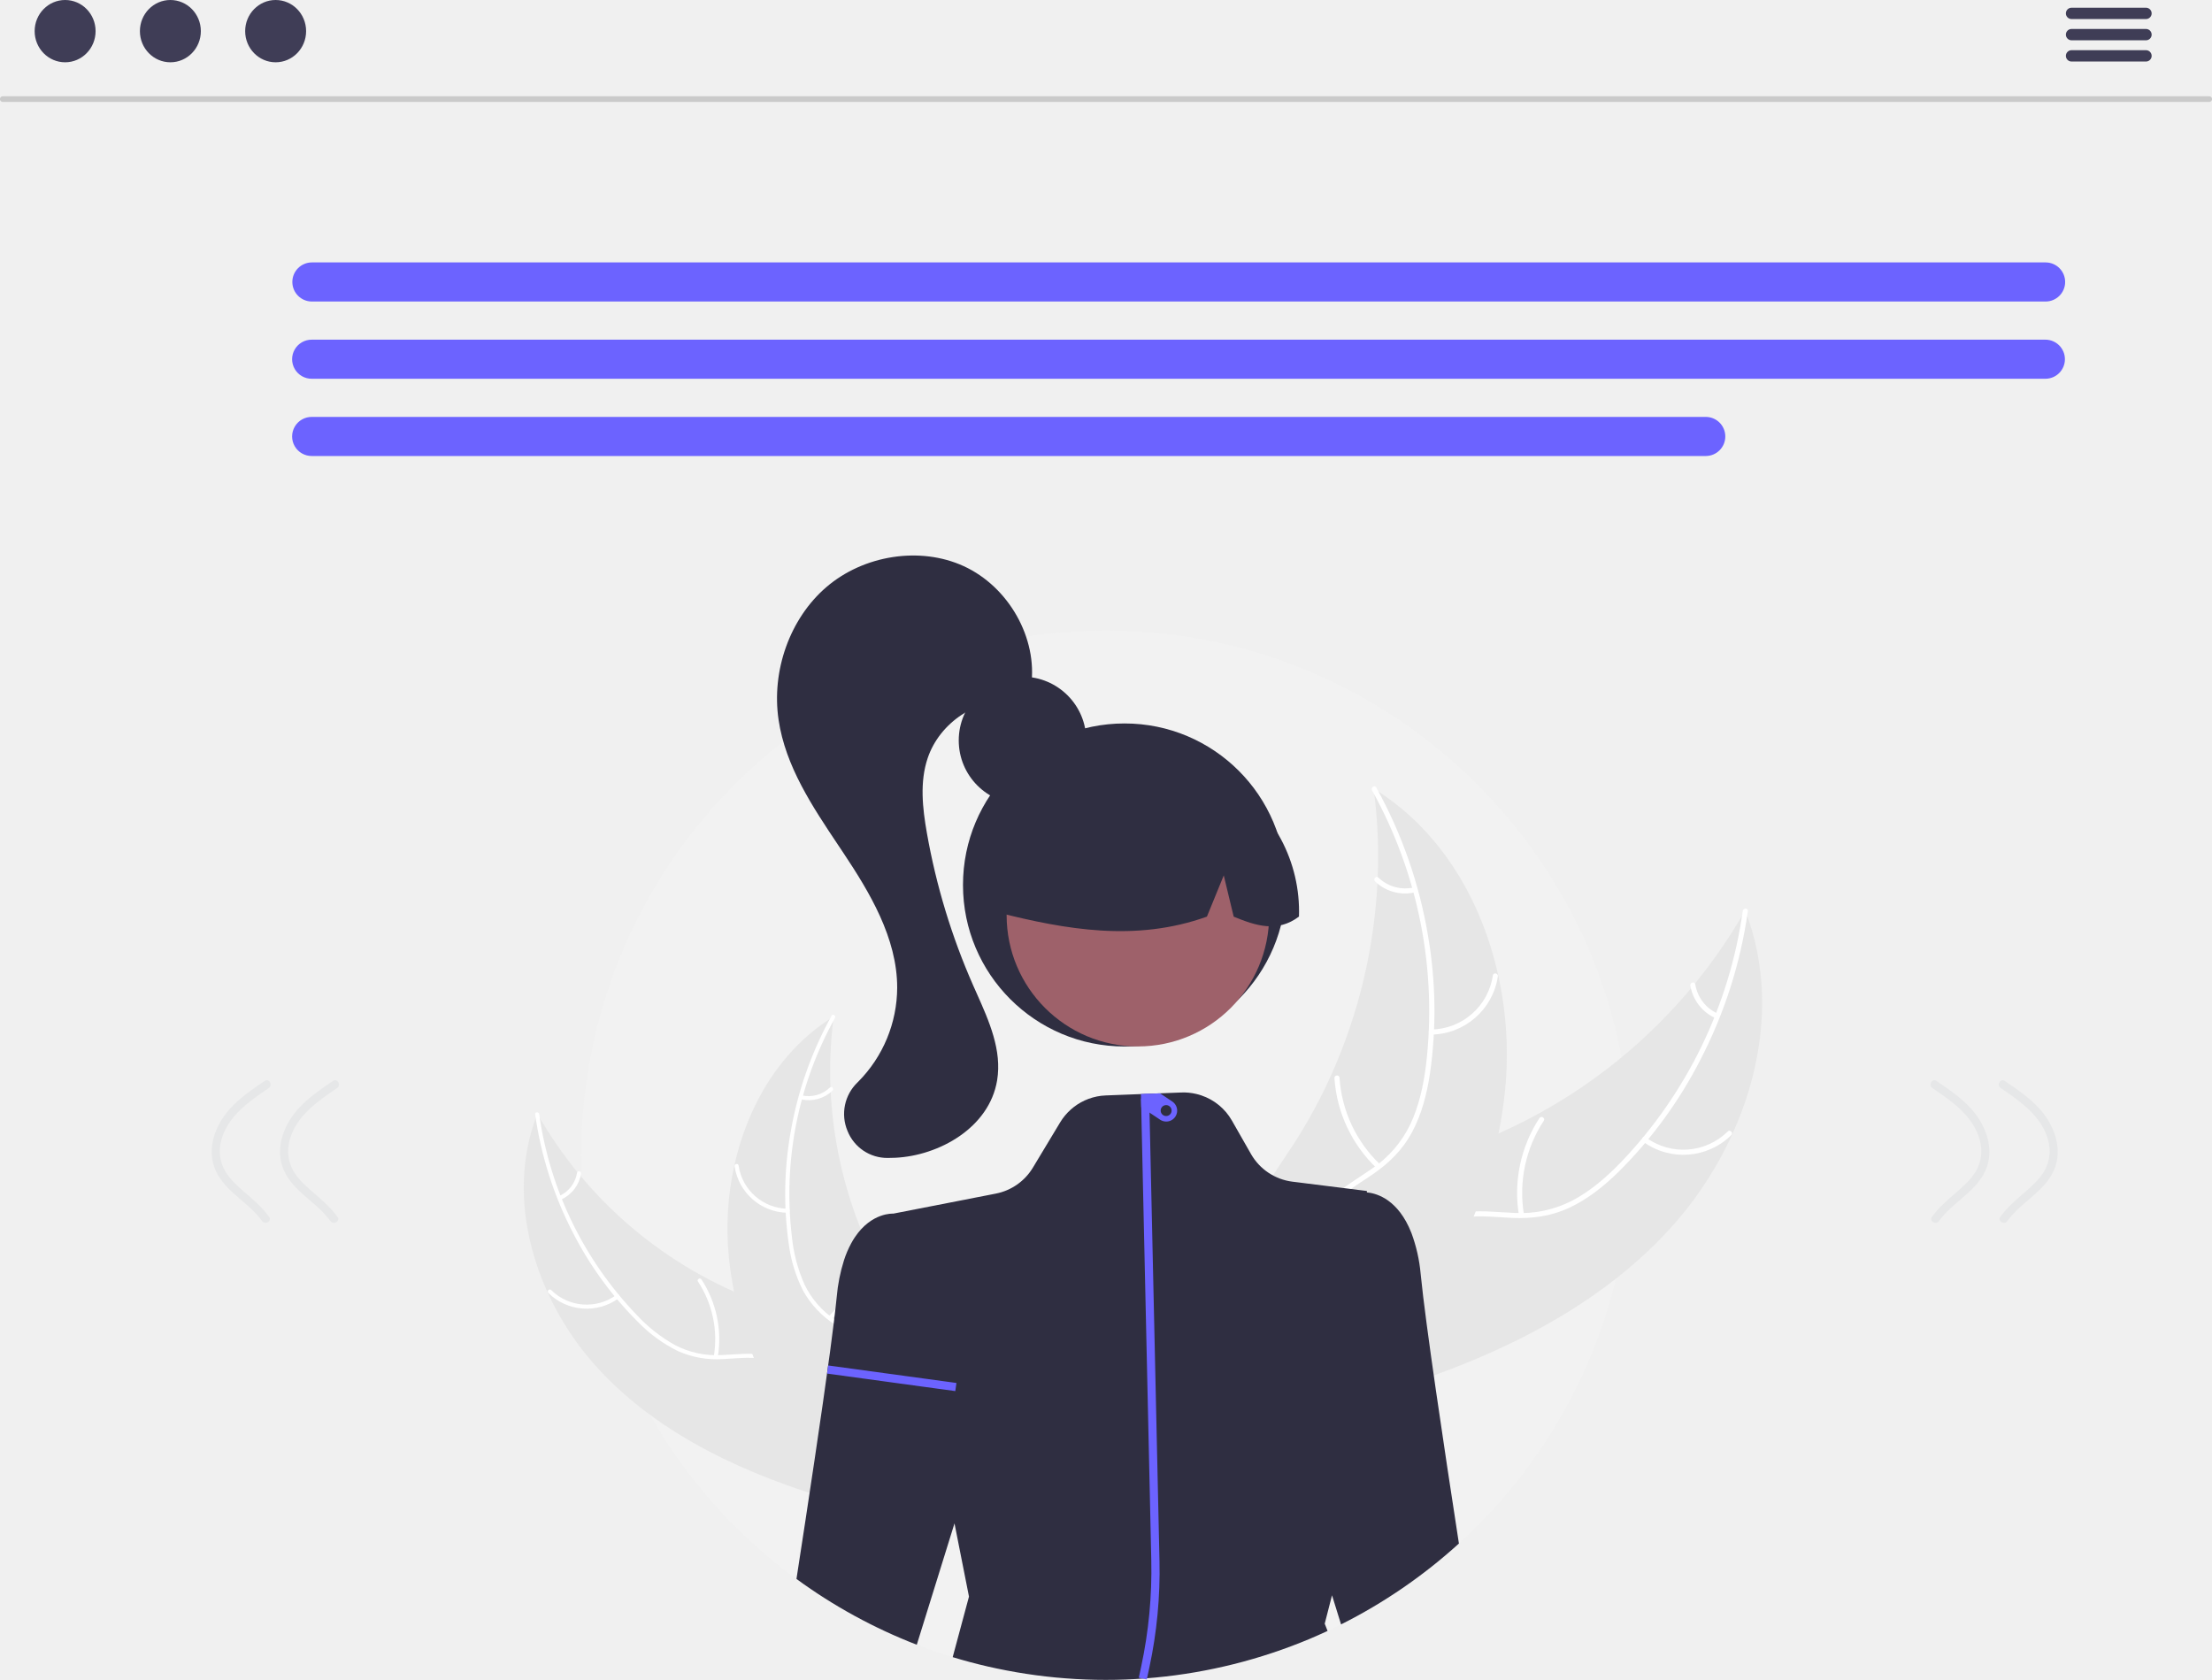
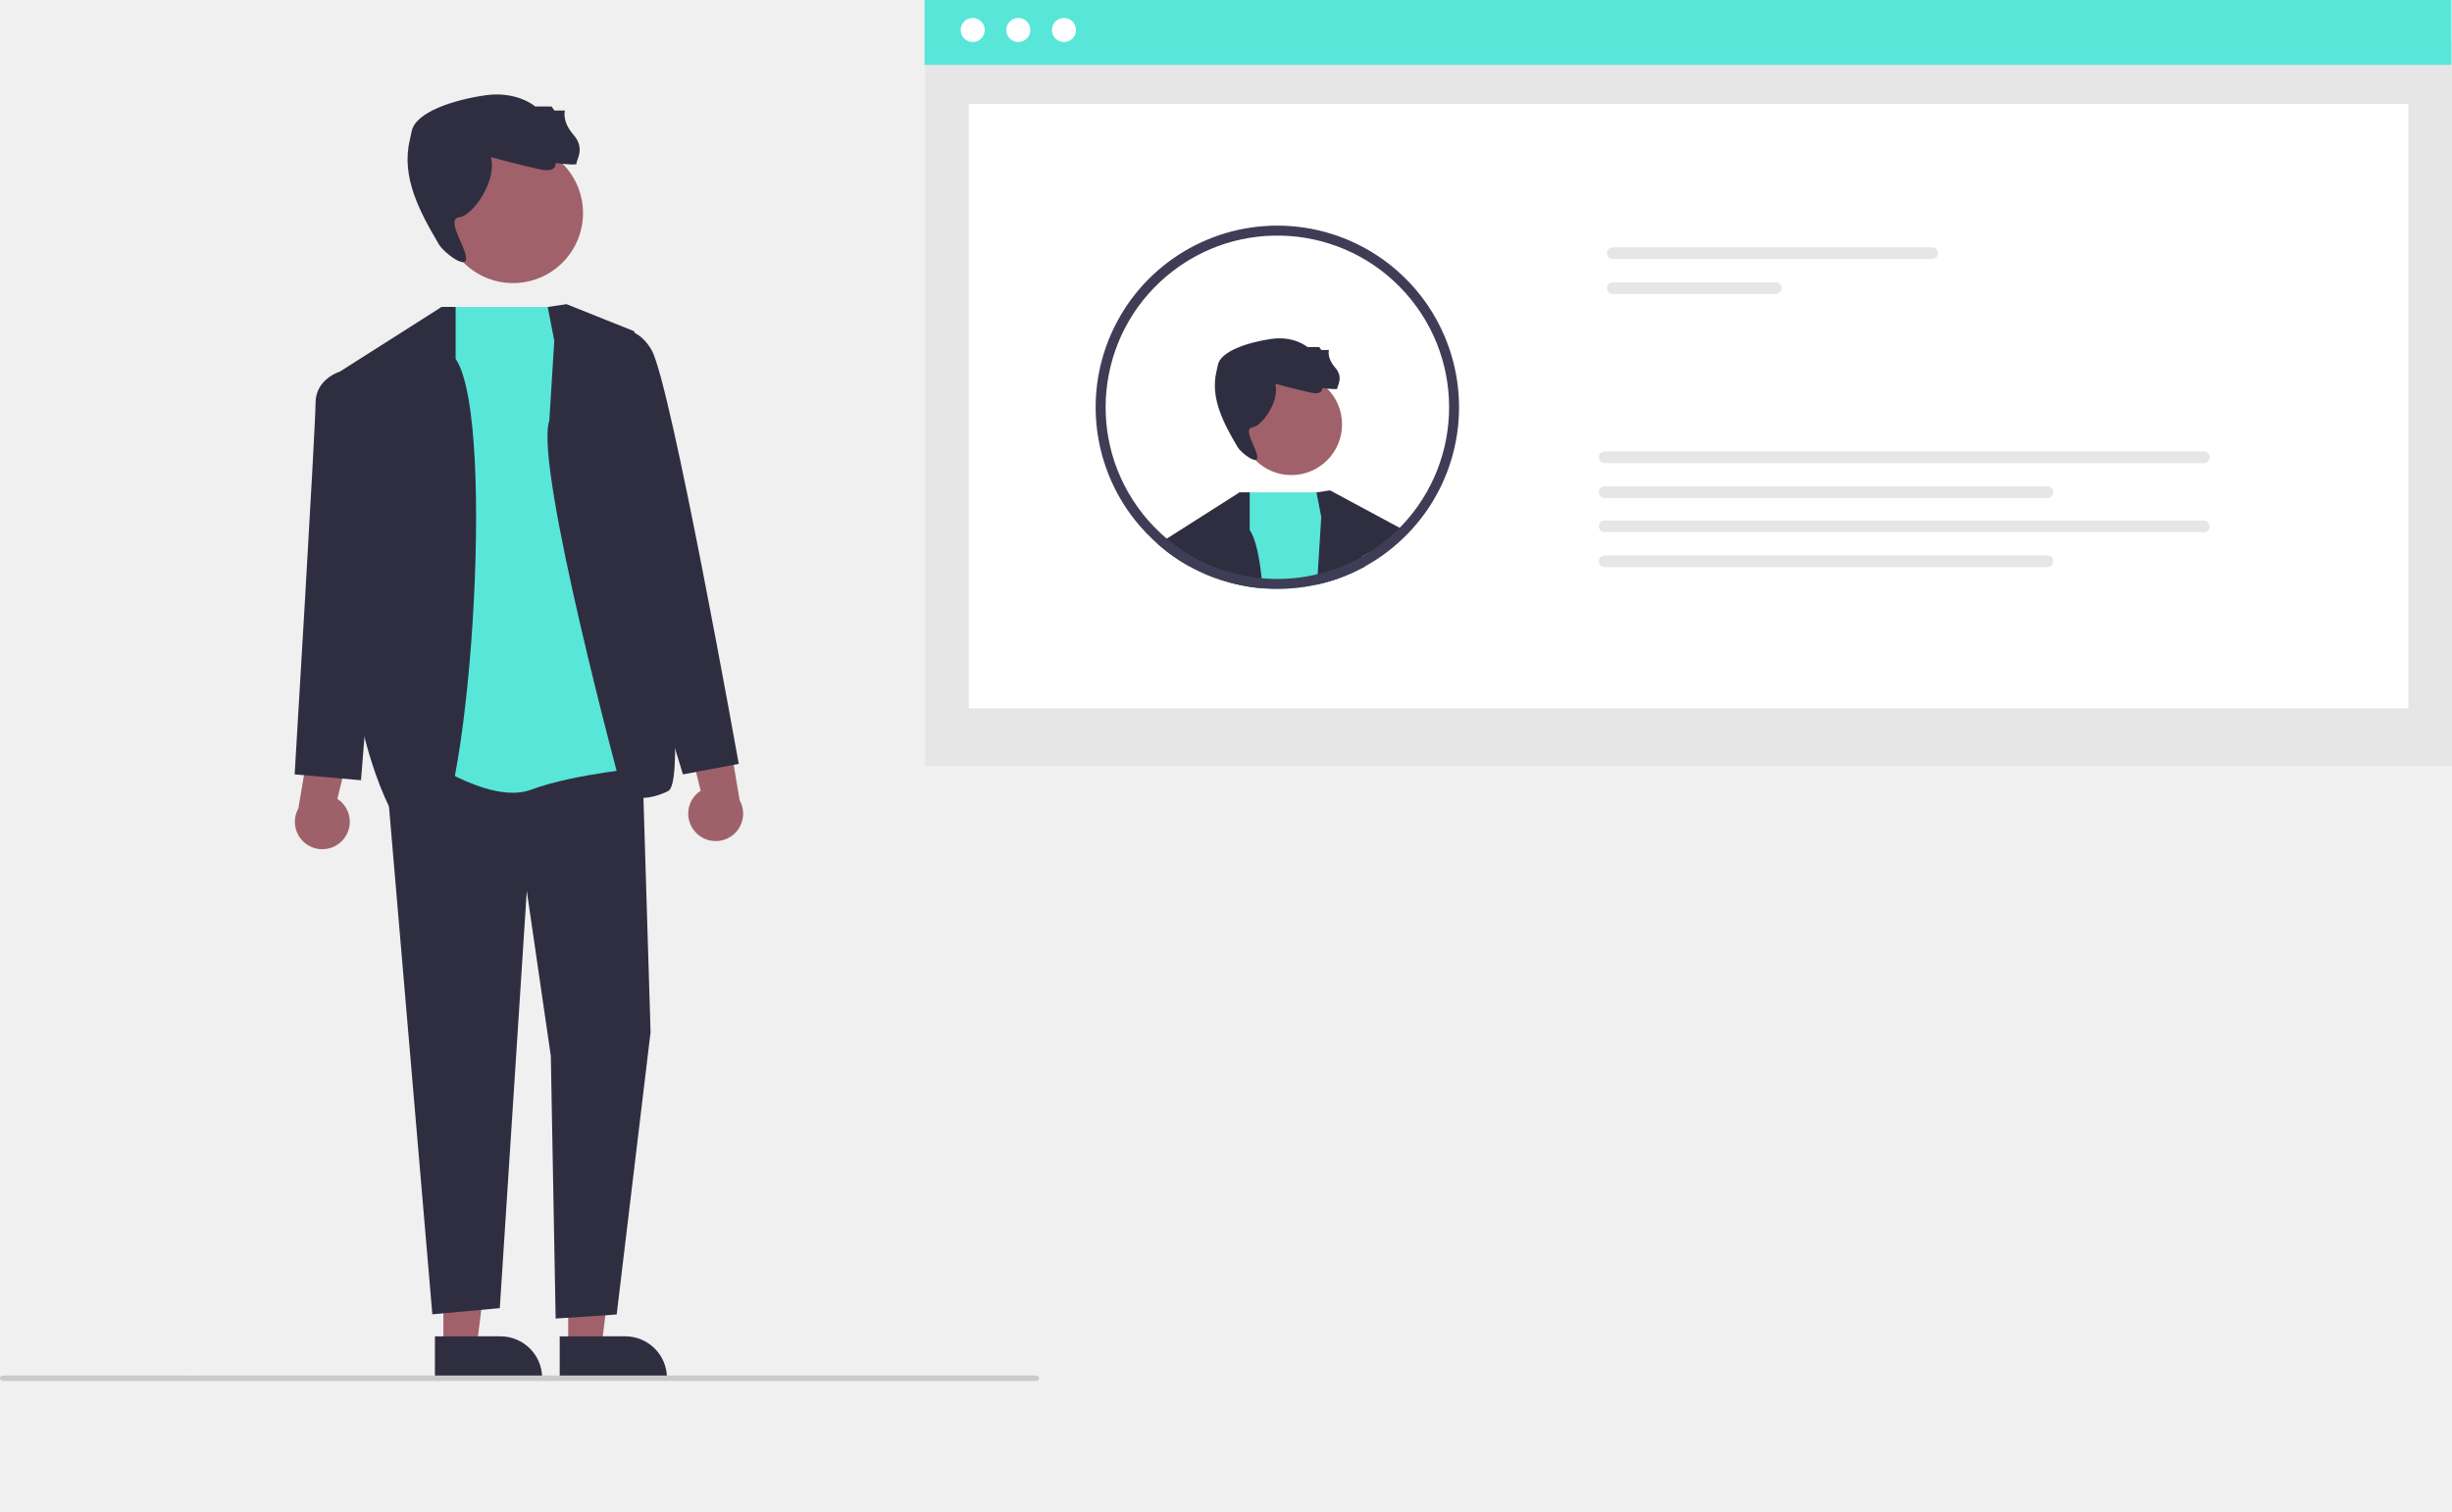
- <svg xmlns="http://www.w3.org/2000/svg" data-name="Layer 1" width="809.342" height="614.734" viewBox="0 0 809.342 614.734">
-   <path d="M791.997,565.367a192.184,192.184,0,0,1-105.99,171.7q-2.445,1.23-4.94,2.39a192.755,192.755,0,0,1-137.16,9.59q-6.675-2.04-13.14-4.54a192.057,192.057,0,0,1,39.53-368.86,193.87,193.87,0,0,1,29.7-2.28C706.037,373.367,791.997,459.327,791.997,565.367Z" transform="translate(-195.3291 -142.6328)" fill="#f2f2f2" />
-   <path d="M805.925,592.731c28.622-31.077,43.35-77.603,27.918-116.933A194.659,194.659,0,0,1,731.856,562.17c-16.653,6.053-35.805,11.052-44.851,26.288-5.629,9.48-6.028,21.347-3.477,32.072,2.551,10.726,7.791,20.59,12.98,30.318l.032,2.752C737.074,641.688,777.302,623.808,805.925,592.731Z" transform="translate(-195.3291 -142.6328)" fill="#e6e6e6" />
-   <path d="M832.981,476.008a166.381,166.381,0,0,1-44.719,92.083c-5.22,5.374-10.983,10.371-17.645,13.878a41.094,41.094,0,0,1-21.15,4.52c-6.84-.244-13.807-1.285-20.587.138-7.146,1.5-12.801,6.114-16.469,12.338-4.488,7.615-5.972,16.389-7.126,25.02-1.28,9.583-2.459,19.556-7.931,27.803-.663.999.926,1.97,1.588.972,9.521-14.349,6.313-32.672,12.731-48.143,2.995-7.219,8.183-13.579,15.947-15.766,6.789-1.912,13.975-.844,20.898-.537,7.269.322,14.189-.571,20.845-3.649,6.808-3.149,12.779-7.931,18.114-13.148a161.419,161.419,0,0,0,29.811-40.701A169.331,169.331,0,0,0,834.843,476.046c.166-1.184-1.697-1.214-1.862-.038Z" transform="translate(-195.3291 -142.6328)" fill="#fff" />
-   <path d="M796.537,560.426A24.962,24.962,0,0,0,828.771,558.024c.85-.844-.422-2.205-1.273-1.359a23.115,23.115,0,0,1-29.989,2.173c-.965-.71-1.931.882-.972,1.588Z" transform="translate(-195.3291 -142.6328)" fill="#fff" />
-   <path d="M752.918,587.07a48.113,48.113,0,0,1,7.258-34.304c.659-1.002-.93-1.972-1.588-.972a50.045,50.045,0,0,0-7.48,35.712c.2,1.184,2.009.741,1.81-.436Z" transform="translate(-195.3291 -142.6328)" fill="#fff" />
-   <path d="M823.758,513.516a14.13,14.13,0,0,1-8.136-10.657c-.185-1.186-1.994-.742-1.81.436a15.834,15.834,0,0,0,8.974,11.809.962.962,0,0,0,1.28-.308.936.936,0,0,0-.308-1.28Z" transform="translate(-195.3291 -142.6328)" fill="#fff" />
-   <path d="M697.926,431.197c.094.744.189,1.487.272,2.242a186.084,186.084,0,0,1,1.204,30.161c-.02.779-.052,1.568-.094,2.345A196.174,196.174,0,0,1,682.342,536.15a190.509,190.509,0,0,1-13.858,25.413c-7.261,11.196-16.024,22.758-19.072,35.329a32.682,32.682,0,0,0-.753,3.974l44.52,52.561c.161.069.311.148.472.217l1.682,2.18c.3-.399.603-.82.904-1.219.175-.231.34-.473.516-.704.114-.158.227-.316.338-.452.038-.052.076-.105.102-.147.112-.136.201-.274.3-.399q2.55-3.519,5.058-7.085c.012-.01.012-.01.014-.032,12.698-18.15,23.993-37.52,31.988-57.988.24-.616.493-1.241.713-1.881a181.789,181.789,0,0,0,8.346-28.468,160.71,160.71,0,0,0,2.424-16.079,133.641,133.641,0,0,0-2.5-41.71c-6.014-27.282-20.687-52.337-43.832-67.334C699.113,431.943,698.53,431.57,697.926,431.197Z" transform="translate(-195.3291 -142.6328)" fill="#e6e6e6" />
-   <path d="M697.359,431.881a166.381,166.381,0,0,1,19.735,100.447c-.933,7.434-2.525,14.894-5.733,21.705a41.094,41.094,0,0,1-14.166,16.343c-5.608,3.923-11.798,7.287-16.355,12.505-4.803,5.5-6.539,12.589-5.721,19.767,1.001,8.783,5.099,16.682,9.374,24.267,4.747,8.422,9.811,17.095,10.407,26.974.072,1.197,1.925,1.015,1.853-.18-1.037-17.189-14.631-29.887-18.82-46.104-1.955-7.567-1.641-15.769,3.241-22.189,4.269-5.614,10.65-9.088,16.363-13.011,5.998-4.119,10.985-8.999,14.446-15.464,3.54-6.613,5.428-14.027,6.547-21.404a161.419,161.419,0,0,0-.702-50.446,169.331,169.331,0,0,0-18.96-54.3c-.58-1.045-2.086.053-1.509,1.091Z" transform="translate(-195.3291 -142.6328)" fill="#fff" />
-   <path d="M719.085,521.225a24.962,24.962,0,0,0,24.291-21.325c.17-1.186-1.664-1.506-1.835-.319a23.115,23.115,0,0,1-22.637,19.79c-1.198.014-1.011,1.867.18,1.853Z" transform="translate(-195.3291 -142.6328)" fill="#fff" />
-   <path d="M700.3,568.76A48.113,48.113,0,0,1,685.441,537.001c-.076-1.197-1.93-1.015-1.853.18a50.045,50.045,0,0,0,15.529,33.017c.872.825,2.051-.618,1.183-1.438Z" transform="translate(-195.3291 -142.6328)" fill="#fff" />
-   <path d="M712.577,467.381a14.13,14.13,0,0,1-12.912-3.611c-.862-.835-2.039.608-1.183,1.438a15.834,15.834,0,0,0,14.276,4.026.962.962,0,0,0,.837-1.017.936.936,0,0,0-1.017-.837Z" transform="translate(-195.3291 -142.6328)" fill="#fff" />
-   <path d="M1003.657,179.933H196.343a1.036,1.036,0,0,1,0-2.072h807.315a1.036,1.036,0,0,1,0,2.072Z" transform="translate(-195.3291 -142.6328)" fill="#cacaca" />
-   <ellipse cx="23.826" cy="11.397" rx="11.149" ry="11.397" fill="#3f3d56" />
-   <ellipse cx="62.339" cy="11.397" rx="11.149" ry="11.397" fill="#3f3d56" />
-   <ellipse cx="100.853" cy="11.397" rx="11.149" ry="11.397" fill="#3f3d56" />
-   <path d="M980.582,149.604h-27.365a2.073,2.073,0,0,1,0-4.144h27.365a2.073,2.073,0,0,1,0,4.144Z" transform="translate(-195.3291 -142.6328)" fill="#3f3d56" />
-   <path d="M980.582,157.375h-27.365a2.073,2.073,0,0,1,0-4.144h27.365a2.073,2.073,0,0,1,0,4.144Z" transform="translate(-195.3291 -142.6328)" fill="#3f3d56" />
-   <path d="M980.582,165.146h-27.365a2.073,2.073,0,0,1,0-4.144h27.365a2.073,2.073,0,0,1,0,4.144Z" transform="translate(-195.3291 -142.6328)" fill="#3f3d56" />
-   <path d="M414.21,643.487c-22.836-24.794-34.586-61.915-22.274-93.293a155.305,155.305,0,0,0,81.368,68.91c13.286,4.83,28.567,8.818,35.784,20.974,4.491,7.564,4.809,17.031,2.774,25.588-2.035,8.558-6.216,16.427-10.356,24.189l-.026,2.196C469.141,682.546,437.046,668.281,414.21,643.487Z" transform="translate(-195.3291 -142.6328)" fill="#e6e6e6" />
-   <path d="M392.623,550.361a132.744,132.744,0,0,0,35.678,73.467,57.164,57.164,0,0,0,14.078,11.072,32.786,32.786,0,0,0,16.874,3.606c5.457-.195,11.016-1.026,16.425.11a20.075,20.075,0,0,1,13.139,9.844c3.581,6.076,4.765,13.076,5.685,19.961,1.022,7.645,1.962,15.602,6.328,22.183.529.797-.739,1.571-1.267.775-7.596-11.448-5.036-26.067-10.157-38.41-2.389-5.759-6.529-10.834-12.723-12.578-5.417-1.526-11.15-.674-16.673-.429a34.986,34.986,0,0,1-16.631-2.912,52.847,52.847,0,0,1-14.452-10.49,128.785,128.785,0,0,1-23.785-32.472,135.098,135.098,0,0,1-14.005-43.698c-.132-.944,1.354-.968,1.486-.03Z" transform="translate(-195.3291 -142.6328)" fill="#fff" />
-   <path d="M421.7,617.712a19.916,19.916,0,0,1-25.718-1.916c-.678-.674.337-1.759,1.016-1.085a18.442,18.442,0,0,0,23.926,1.734c.77-.567,1.541.704.775,1.267Z" transform="translate(-195.3291 -142.6328)" fill="#fff" />
-   <path d="M456.5,638.97a38.386,38.386,0,0,0-5.79-27.369c-.526-.799.742-1.574,1.267-.775a39.927,39.927,0,0,1,5.967,28.492c-.16.944-1.603.592-1.444-.348Z" transform="translate(-195.3291 -142.6328)" fill="#fff" />
-   <path d="M399.982,580.286a11.273,11.273,0,0,0,6.491-8.503c.148-.946,1.591-.592,1.444.348a12.633,12.633,0,0,1-7.16,9.422.768.768,0,0,1-1.021-.246.747.747,0,0,1,.246-1.021Z" transform="translate(-195.3291 -142.6328)" fill="#fff" />
-   <path d="M500.375,514.609c-.075.593-.151,1.187-.217,1.789a148.464,148.464,0,0,0-.96,24.064c.016.622.041,1.251.075,1.871a156.514,156.514,0,0,0,13.536,56.011,151.995,151.995,0,0,0,11.056,20.276c5.793,8.933,12.784,18.157,15.216,28.187a26.075,26.075,0,0,1,.601,3.171L504.162,691.912c-.129.055-.248.118-.377.173l-1.342,1.739c-.24-.318-.481-.654-.721-.972-.14-.184-.272-.378-.411-.562-.091-.126-.181-.252-.27-.36-.03-.042-.06-.084-.081-.118-.089-.108-.16-.218-.24-.318q-2.034-2.807-4.036-5.653c-.01-.008-.01-.008-.011-.026-10.131-14.481-19.142-29.935-25.521-46.265-.192-.491-.393-.99-.569-1.501a145.036,145.036,0,0,1-6.658-22.713,128.218,128.218,0,0,1-1.934-12.829,106.623,106.623,0,0,1,1.994-33.277c4.798-21.767,16.505-41.757,34.971-53.722C499.428,515.204,499.893,514.907,500.375,514.609Z" transform="translate(-195.3291 -142.6328)" fill="#e6e6e6" />
-   <path d="M500.827,515.154a132.744,132.744,0,0,0-15.745,80.14,57.164,57.164,0,0,0,4.574,17.317,32.786,32.786,0,0,0,11.302,13.039c4.474,3.13,9.413,5.814,13.048,9.977a20.075,20.075,0,0,1,4.564,15.771c-.799,7.007-4.068,13.309-7.479,19.361-3.787,6.719-7.828,13.639-8.303,21.521-.058.955-1.536.81-1.479-.144.828-13.714,11.673-23.845,15.015-36.783,1.56-6.037,1.31-12.581-2.586-17.703-3.406-4.479-8.497-7.251-13.055-10.381a34.985,34.985,0,0,1-11.526-12.338,52.847,52.847,0,0,1-5.223-17.077,128.785,128.785,0,0,1,.56-40.247,135.098,135.098,0,0,1,15.127-43.322c.463-.834,1.664.042,1.204.871Z" transform="translate(-195.3291 -142.6328)" fill="#fff" />
-   <path d="M483.493,586.437a19.916,19.916,0,0,1-19.38-17.014c-.136-.946,1.328-1.202,1.464-.254a18.442,18.442,0,0,0,18.06,15.79c.956.011.807,1.49-.144,1.479Z" transform="translate(-195.3291 -142.6328)" fill="#fff" />
-   <path d="M498.481,624.362a38.386,38.386,0,0,0,11.855-25.339c.061-.955,1.54-.81,1.479.144a39.927,39.927,0,0,1-12.39,26.342c-.696.658-1.636-.493-.944-1.147Z" transform="translate(-195.3291 -142.6328)" fill="#fff" />
-   <path d="M488.686,543.478a11.273,11.273,0,0,0,10.302-2.881c.687-.667,1.627.485.944,1.147a12.633,12.633,0,0,1-11.39,3.212.768.768,0,0,1-.667-.811.747.747,0,0,1,.811-.667Z" transform="translate(-195.3291 -142.6328)" fill="#fff" />
-   <path d="M943.786,252.97H309.448a7.153,7.153,0,1,1,0-14.307H943.786a7.153,7.153,0,1,1,0,14.307Z" transform="translate(-195.3291 -142.6328)" fill="#6c63ff" />
-   <path d="M943.786,281.237H309.448a7.154,7.154,0,1,1,0-14.307H943.786a7.154,7.154,0,0,1,0,14.307Z" transform="translate(-195.3291 -142.6328)" fill="#6c63ff" />
-   <path d="M819.526,309.503H309.448a7.154,7.154,0,1,1,0-14.307H819.526a7.154,7.154,0,0,1,0,14.307Z" transform="translate(-195.3291 -142.6328)" fill="#6c63ff" />
-   <path d="M902.333,540.776c7.149,4.853,15.096,10.313,17.4,19.171a14.569,14.569,0,0,1-1.484,11.335c-1.835,3.058-4.568,5.461-7.234,7.776-3.167,2.751-6.36,5.454-8.817,8.888-1.125,1.573,1.475,3.072,2.59,1.514,4.556-6.367,12.127-9.974,16.137-16.806,4.742-8.081,1.577-17.664-4.299-24.206-3.667-4.082-8.266-7.2-12.778-10.263-1.602-1.087-3.104,1.511-1.514,2.59Z" transform="translate(-195.3291 -142.6328)" fill="#e6e7e8" />
-   <path d="M927.333,540.776c7.149,4.853,15.096,10.313,17.4,19.171a14.569,14.569,0,0,1-1.484,11.335c-1.835,3.058-4.568,5.461-7.234,7.776-3.167,2.751-6.36,5.454-8.817,8.888-1.125,1.573,1.475,3.072,2.59,1.514,4.556-6.367,12.127-9.974,16.136-16.806,4.742-8.081,1.578-17.664-4.299-24.206-3.667-4.082-8.266-7.2-12.778-10.263-1.602-1.087-3.104,1.511-1.514,2.59Z" transform="translate(-195.3291 -142.6328)" fill="#e6e7e8" />
-   <path d="M318.681,540.776c-7.149,4.853-15.096,10.313-17.4,19.171a14.569,14.569,0,0,0,1.484,11.335c1.835,3.058,4.568,5.461,7.234,7.776,3.167,2.751,6.36,5.454,8.817,8.888,1.125,1.573-1.475,3.072-2.59,1.514-4.556-6.367-12.127-9.974-16.137-16.806-4.742-8.081-1.577-17.664,4.299-24.206,3.667-4.082,8.266-7.2,12.778-10.263,1.602-1.087,3.104,1.511,1.514,2.59Z" transform="translate(-195.3291 -142.6328)" fill="#e6e7e8" />
-   <path d="M293.681,540.776c-7.149,4.853-15.096,10.313-17.4,19.171a14.569,14.569,0,0,0,1.484,11.335c1.835,3.058,4.568,5.461,7.234,7.776,3.167,2.751,6.36,5.454,8.817,8.888,1.125,1.573-1.475,3.072-2.59,1.514-4.556-6.367-12.127-9.974-16.136-16.806-4.742-8.081-1.578-17.664,4.299-24.206,3.667-4.082,8.266-7.2,12.778-10.263,1.602-1.087,3.104,1.511,1.514,2.59Z" transform="translate(-195.3291 -142.6328)" fill="#e6e7e8" />
-   <circle cx="374.121" cy="270.959" r="23.33" fill="#2f2e41" />
-   <circle cx="411.449" cy="323.842" r="59.104" fill="#2f2e41" />
-   <circle cx="416.34" cy="334.902" r="48.028" fill="#9e616a" />
-   <path d="M644.285,428.577a55.015,55.015,0,0,0-83.642,48.014c24.473,6.144,50.183,10.847,76.282,1.47l6.163-15.084,3.634,15.096c7.948,3.249,15.916,5.997,23.885-.031A56.173,56.173,0,0,0,644.285,428.577Z" transform="translate(-195.3291 -142.6328)" fill="#2f2e41" />
-   <path d="M520.191,566.367h-.063a15.66,15.66,0,0,1-14.709-9.889,15.998,15.998,0,0,1,3.652-17.733l.27-.268a49.096,49.096,0,0,0,14.257-34.421c.011-18.219-10.188-35.057-19.748-49.409l-1.762-2.64c-9.528-14.253-19.38-28.991-21.888-45.969-2.663-18.031,4.165-37.062,17.394-48.486,13.731-11.856,34.433-15.043,50.343-7.749,16.49,7.561,27.098,26.397,24.674,43.813l-.025.181-5.795,5.213-.213-.016c-13.722-1.058-27.39,7.983-31.806,21.011-2.974,8.77-1.904,18.379-.307,27.457a242.684,242.684,0,0,0,16.962,55.836q.6,1.361,1.215,2.732c4.593,10.284,9.342,20.918,7.523,31.933-2.875,17.407-21.351,27.594-37.276,28.34Q521.537,566.368,520.191,566.367Z" transform="translate(-195.3291 -142.6328)" fill="#2f2e41" />
-   <path d="M729.127,707.467a192.587,192.587,0,0,1-43.12,29.6l-3.31-10.66-2.67,10.39,1.04,2.66c-1.15.54-2.31,1.06-3.47,1.57q-1.485.66-2.97,1.29a192.837,192.837,0,0,1-114.76,10.84c-1.01-.21-2.01-.43-3.01-.66-4.37-1-8.69-2.16-12.95-3.45l5.96-22.16-5.3-26.79-13.8,44.41a191.752,191.752,0,0,1-44.02-24.08c4.24-27.41,9.21-60.31,12.28-83.08,1.11-8.32,1.97-15.28,2.45-20.14a61.936,61.936,0,0,1,2.66-13.41,36.556,36.556,0,0,1,2.59-6.1c.22-.43.46-.84.7-1.24.23-.39.47-.76.72-1.12,6.14-9.15,14.02-8.59,14.02-8.59l23.52-4.59,7.35-1.44,2.99-.58,3.66-.72a20.377,20.377,0,0,0,13.55-9.48l9.99-16.59a20.452,20.452,0,0,1,8.96-8.01c.45-.2.91-.39,1.37-.57a20.202,20.202,0,0,1,6.34-1.27l14.14-.55,5.72-.23,7.81-.3a20.014,20.014,0,0,1,5.48.54h.01c.63.15,1.23.32,1.84.53a20.354,20.354,0,0,1,11.17,9.2l6.98,12.24a20.387,20.387,0,0,0,15.19,10.13l2.68.33,3.01.38,7.61.95,13.9,1.74.03.53c2.66.21,10.24,1.77,15.32,12.6.34.71.66,1.47.97,2.26a57.827,57.827,0,0,1,3.37,14.92c.03.22.05.44.07.66C716.897,626.757,723.487,670.947,729.127,707.467Z" transform="translate(-195.3291 -142.6328)" fill="#2f2e41" />
-   <path d="M615.876,752.787l-.949,4.43-2.93-.63.871-4.063a168.288,168.288,0,0,0,3.7-39.028l-3.682-165.739-.07-2.98-.04-1.81,1.52-.03,1.48-.03.15,6.88,3.642,164.007A168.289,168.289,0,0,1,615.876,752.787Z" transform="translate(-195.3291 -142.6328)" fill="#6c63ff" />
-   <polygon points="303.018 499.674 345.198 505.434 348.148 505.834 349.948 506.084 349.738 507.584 349.528 509.054 342.708 508.124 302.608 502.644 303.018 499.674" fill="#6c63ff" />
-   <path d="M624.227,545.707l-4.47-2.99-5.46.22-.26.01-1.22,1.83.07,2.98,3.04,2.03,3.85,2.57a4.001,4.001,0,1,0,4.45-6.65Zm-.56,4.44a2.001,2.001,0,1,1-.55-2.78A2.009,2.009,0,0,1,623.667,550.147Z" transform="translate(-195.3291 -142.6328)" fill="#6c63ff" />
+ <svg xmlns="http://www.w3.org/2000/svg" data-name="Layer 1" width="903.807" height="557.347" viewBox="0 0 903.807 557.347">
+   <path d="M216.096,704.318l-.951-1.759c12.753-6.897,28.626-15.481,36.916-29.567,8.172-13.886,8.356-32.743.479-49.211-6.704-14.016-19.018-26.572-35.611-36.313-3.273-1.921-6.709-3.742-10.031-5.503-8.031-4.256-16.336-8.658-23.184-14.903-9.432-8.601-16.568-23.035-11.249-35.891a23.856,23.856,0,0,1,20.677-14.467l.113,1.997a21.861,21.861,0,0,0-18.948,13.248c-4.943,11.947,1.839,25.505,10.754,33.636,6.661,6.074,14.852,10.415,22.773,14.613,3.342,1.771,6.797,3.603,10.108,5.546,16.938,9.943,29.526,22.798,36.403,37.174,8.16,17.061,7.946,36.637-.559,51.089C245.211,688.572,229.068,697.303,216.096,704.318Z" transform="translate(-148.0965 -195.4274)" fill="#f1f1f1" />
+   <ellipse cx="57.72" cy="323.317" rx="17.5" ry="8.5" fill="#f1f1f1" />
+   <ellipse cx="71.72" cy="379.317" rx="17.5" ry="8.5" fill="#f1f1f1" />
+   <ellipse cx="39.72" cy="388.317" rx="17.5" ry="8.5" fill="#f1f1f1" />
+   <ellipse cx="89.72" cy="435.317" rx="17.5" ry="8.5" fill="#f1f1f1" />
+   <ellipse cx="124.72" cy="435.317" rx="17.5" ry="8.5" fill="#f1f1f1" />
+   <rect id="bc1144e2-c94b-4f66-aa77-0b454dfd4174" data-name="Rectangle 62" x="341.011" y="15.429" width="562.796" height="267.056" fill="#e6e6e6" />
+   <rect id="ad6bb9d5-2e55-4525-b077-6ac2d5f26b45" data-name="Rectangle 75" x="357.104" y="38.33" width="530.61" height="222.814" fill="#fff" />
+   <rect id="a1fdfaec-ef9f-458a-9330-7bb8c38fec43" data-name="Rectangle 80" x="340.771" width="562.796" height="23.909" fill="#58e6d9" />
+   <circle id="ac9f2818-2064-46b1-8104-b7d94390836e" data-name="Ellipse 90" cx="358.539" cy="11.059" r="4.431" fill="#fff" />
+   <circle id="bd067119-2054-4d5f-9303-2e8fa40cc410" data-name="Ellipse 91" cx="375.359" cy="11.059" r="4.431" fill="#fff" />
+   <circle id="ee5e9ca0-6fca-449b-8f84-cf683813bd65" data-name="Ellipse 92" cx="392.18" cy="11.059" r="4.431" fill="#fff" />
+   <path id="acae6c4c-8028-4596-98db-d9926d2ed09f-214" data-name="Path 142" d="M742.529,286.635a2.147,2.147,0,0,0,0,4.294H860.333a2.147,2.147,0,0,0,0-4.294Z" transform="translate(-148.0965 -195.4274)" fill="#e6e6e6" />
+   <path id="a061bcdc-636b-4d12-a036-d7339f47b36a-215" data-name="Path 143" d="M742.529,299.518a2.147,2.147,0,0,0,0,4.294H802.67a2.147,2.147,0,0,0,0-4.294Z" transform="translate(-148.0965 -195.4274)" fill="#e6e6e6" />
+   <path id="e4e4593e-e83d-4128-8cd7-f0323b36c2f2-216" data-name="Path 142" d="M739.564,361.871a2.147,2.147,0,0,0,0,4.294H960.447a2.147,2.147,0,0,0,0-4.294Z" transform="translate(-148.0965 -195.4274)" fill="#e6e6e6" />
+   <path id="bf45783c-1d79-4b4f-82bb-39fc8a52f7aa-217" data-name="Path 143" d="M739.564,374.754a2.147,2.147,0,0,0,0,4.294H902.785a2.147,2.147,0,0,0,0-4.294Z" transform="translate(-148.0965 -195.4274)" fill="#e6e6e6" />
+   <path id="b544fc92-6fc6-4255-93fb-dee32d880d89-218" data-name="Path 142" d="M739.564,387.345a2.147,2.147,0,0,0,0,4.294H960.447a2.147,2.147,0,0,0,0-4.294Z" transform="translate(-148.0965 -195.4274)" fill="#e6e6e6" />
+   <path id="e14bb681-aaa1-4454-9da9-28d0809a146c-219" data-name="Path 143" d="M739.564,400.227a2.147,2.147,0,0,0,0,4.294H902.785a2.147,2.147,0,0,0,0-4.294Z" transform="translate(-148.0965 -195.4274)" fill="#e6e6e6" />
+   <circle cx="475.989" cy="156.462" r="18.694" fill="#a0616a" />
+   <path d="M618.165,336.934s8.724,2.337,13.242,3.272,4.05-1.714,4.05-1.714,5.92.779,5.608.156,2.493-3.895-.779-7.633-2.337-6.543-2.337-6.543h-2.804l-.779-1.091h-4.362s-4.823-4.229-13.391-2.983-18.701,4.54-19.636,9.681c-.127.697-.294,1.472-.488,2.29-2.343,9.891,2.635,19.146,7.799,27.903,1.269,2.152,7.407,6.844,7.25,3.625s-5.525-10.45-1.786-10.917S619.879,343.01,618.165,336.934Z" transform="translate(-148.0965 -195.4274)" fill="#2f2e41" />
+   <path d="M613.48,412.325a65.38,65.38,0,0,1-10.699-1.758l.197-3.728L604.615,377.197l.015-.227h32.931l5.168,27.293.697,3.683c-1.364.53-2.743,1.031-4.152,1.47-.016,0-.016.015-.03.015-1.955.606-3.94,1.137-5.941,1.576a68.558,68.558,0,0,1-8.062,1.243,62.045,62.045,0,0,1-6.304.303C617.117,412.552,615.284,412.477,613.48,412.325Z" transform="translate(-148.0965 -195.4274)" fill="#58e6d9" />
+   <path d="M592.309,407.051c-1.364-.591-2.682-1.228-3.985-1.894l-.561-.288c-.379-.197-.773-.409-1.151-.621q-.774-.432-1.501-.864c-.47-.273-.955-.561-1.424-.849-.03-.015-.045-.03-.075-.03-1.637-1.046-3.243-2.122-4.789-3.288q-.386-.296-.773-.591l-.272-4.364.394-.243L604.615,377.197l.363-.227.03-.015,3.728.015v13.882c2.107,3.046,3.531,9.426,4.41,17.776.121,1.197.227,2.425.334,3.698a65.38,65.38,0,0,1-10.699-1.758c-.379-.076-.743-.167-1.122-.273a62.702,62.702,0,0,1-6.516-2.091c-.652-.243-1.288-.5-1.925-.758l-.061-.03C592.885,407.294,592.582,407.173,592.309,407.051Z" transform="translate(-148.0965 -195.4274)" fill="#2f2e41" />
+   <path d="M586.612,404.248q-.774-.432-1.501-.864c-.47-.273-.955-.561-1.424-.849-.03-.015-.045-.03-.075-.03-1.637-1.046-3.243-2.122-4.789-3.288q-.386-.296-.773-.591c-.121-.106-.242-.197-.379-.303-.969-.743-1.909-1.515-2.819-2.334-.045-.03-.075-.076-.121-.106a10.422,10.422,0,0,1,3.046-1.622l1.076.318,7.668,2.303.045,3.107Z" transform="translate(-148.0965 -195.4274)" fill="#2f2e41" />
+   <path d="M651.184,404.293c-.455.242-.909.485-1.364.712-.107.061-.197.106-.288.152-.607.303-1.197.606-1.803.894-.016.015-.046.015-.046.03-.03.015-.075.03-.106.045-1.364.652-2.743,1.258-4.153,1.818-1.364.53-2.743,1.031-4.152,1.47-.016,0-.016.015-.03.015-1.955.606-3.94,1.137-5.941,1.576a12.506,12.506,0,0,1,.485-3.683l.015-.212,1.304-21.095-1.743-9.047,5.001-.743L665.869,391.033s-3.031,3.031-15.473,9.487C649.296,401.091,650.911,402.99,651.184,404.293Z" transform="translate(-148.0965 -195.4274)" fill="#2f2e41" />
+   <path d="M624.907,408.612c-1.971.182-3.971.273-5.971.273-1.94,0-3.865-.076-5.789-.258.121,1.197.227,2.425.334,3.698,1.803.152,3.637.227,5.456.227a62.045,62.045,0,0,0,6.304-.303,68.558,68.558,0,0,0,8.062-1.243,12.506,12.506,0,0,1,.485-3.683l.015-.212A62.996,62.996,0,0,1,624.907,408.612Zm57.268-85.047A66.972,66.972,0,1,0,566.441,387.184c.606.758,1.228,1.515,1.864,2.243.061.061.091.106.136.152a63.821,63.821,0,0,0,4.986,5.137c.425.394.864.788,1.303,1.167.046.03.076.076.121.106.909.818,1.849,1.591,2.819,2.334.137.106.258.197.379.303q.387.296.773.591c1.546,1.167,3.152,2.243,4.789,3.288.03,0,.045.015.075.03.47.288.955.576,1.424.849q.728.432,1.501.864c.379.212.773.424,1.151.621l.561.288c1.303.667,2.622,1.303,3.985,1.894.273.121.576.242.849.364l.061.03c.636.258,1.273.515,1.925.758a62.702,62.702,0,0,0,6.516,2.091c.379.106.743.197,1.122.273a65.38,65.38,0,0,0,10.699,1.758c1.803.152,3.637.227,5.456.227a62.045,62.045,0,0,0,6.304-.303,68.558,68.558,0,0,0,8.062-1.243c2.001-.439,3.986-.97,5.941-1.576.015,0,.015-.015.03-.015,1.409-.439,2.788-.94,4.152-1.47,1.41-.561,2.789-1.167,4.153-1.818.03-.015.075-.03.106-.045,0-.015.03-.015.046-.03.606-.288,1.197-.591,1.803-.894.091-.046.181-.091.288-.152.454-.227.909-.47,1.364-.712.03-.015.045-.03.075-.045,1.197-.667,2.38-1.364,3.547-2.106.318-.197.636-.394.955-.621.47-.288.924-.606,1.364-.924.591-.409,1.182-.833,1.758-1.273a4.679,4.679,0,0,0,.545-.409c1.41-1.061,2.773-2.182,4.076-3.364a66.914,66.914,0,0,0,18.67-71.984Zm-19.807,68.074a64.792,64.792,0,0,1-5.152,4.364c-.394.303-.804.606-1.212.879-.394.303-.788.591-1.197.864-.349.243-.697.485-1.061.712-.03.03-.075.045-.106.076-.258.182-.531.349-.788.515-.804.5-1.637,1-2.455,1.47-.197.106-.379.227-.576.333-.107.061-.212.121-.334.182-.454.258-.909.485-1.364.727-.061.045-.136.061-.197.106a.112.112,0,0,0-.061.03c-.318.167-.636.318-.955.47-.273.136-.531.273-.804.394-1.106.53-2.243,1.03-3.379,1.5-1.197.485-2.409.924-3.637,1.334-.303.106-.622.227-.94.318-1.44.455-2.879.864-4.349,1.197a62.996,62.996,0,0,1-8.895,1.5c-1.971.182-3.971.273-5.971.273-1.94,0-3.865-.076-5.789-.258a62.373,62.373,0,0,1-10.169-1.788c-.121-.03-.258-.061-.379-.091a58.111,58.111,0,0,1-8.017-2.728c-.136-.061-.288-.106-.409-.167-.152-.061-.288-.106-.409-.167-.152-.061-.288-.121-.424-.182-1.137-.5-2.243-1.046-3.349-1.606l-.516-.273c-.985-.515-1.955-1.046-2.91-1.637-.333-.182-.682-.394-1.015-.606-.379-.227-.758-.47-1.122-.712q-.135-.091-.272-.182c-.849-.576-1.712-1.152-2.531-1.773-.576-.424-1.137-.833-1.697-1.273-.364-.273-.727-.561-1.076-.864-.227-.167-.454-.364-.682-.561-.303-.258-.606-.515-.909-.788-.47-.379-.909-.803-1.334-1.197a60.229,60.229,0,0,1-4.834-5.001c-.515-.576-1-1.152-1.47-1.758a3.647,3.647,0,0,1-.303-.379,63.298,63.298,0,1,1,93.048,6.744Z" transform="translate(-148.0965 -195.4274)" fill="#3f3d56" />
+   <polygon points="163.436 496.698 175.696 496.697 181.528 449.409 163.434 449.41 163.436 496.698" fill="#a0616a" />
+   <path d="M308.406,688.123l24.144-.001h.001A15.387,15.387,0,0,1,347.937,703.508v.5l-39.531.001Z" transform="translate(-148.0965 -195.4274)" fill="#2f2e41" />
+   <polygon points="209.436 496.698 221.696 496.697 227.528 449.409 209.434 449.41 209.436 496.698" fill="#a0616a" />
+   <path d="M354.406,688.123l24.144-.001h.001A15.387,15.387,0,0,1,393.937,703.508v.5l-39.531.001Z" transform="translate(-148.0965 -195.4274)" fill="#2f2e41" />
+   <path d="M274.333,505.267a10.056,10.056,0,0,0-1.883-15.304l8.518-34.705-17.492,6.233-5.407,32.001a10.11,10.11,0,0,0,16.265,11.775Z" transform="translate(-148.0965 -195.4274)" fill="#9e616a" />
+   <path d="M404.474,502.267a10.056,10.056,0,0,1,1.883-15.304L397.839,452.259l17.492,6.233,5.407,32.001a10.11,10.11,0,0,1-16.265,11.775Z" transform="translate(-148.0965 -195.4274)" fill="#9e616a" />
+   <polygon points="142.367 285.513 159.36 484.578 184.224 482.311 194.175 328.461 203.033 389.379 204.807 486.145 227.307 484.645 239.801 380.545 236.736 279.728 151.319 271.078 142.367 285.513" fill="#2f2e41" />
+   <circle cx="189.112" cy="78.582" r="25.786" fill="#a0616a" />
+   <path d="M329.043,253.381s12.033,3.223,18.265,4.513,5.587-2.364,5.587-2.364,8.165,1.074,7.736.215,3.438-5.372-1.074-10.529-3.223-9.025-3.223-9.025h-3.868l-1.074-1.504H345.374s-6.652-5.833-18.471-4.114-25.795,6.263-27.084,13.354c-.175.962-.405,2.03-.672,3.159-3.232,13.644,3.635,26.409,10.757,38.487,1.75,2.968,10.217,9.441,10,5s-7.621-14.414-2.464-15.059S331.407,261.762,329.043,253.381Z" transform="translate(-148.0965 -195.4274)" fill="#2f2e41" />
+   <path d="M310.376,308.604h45.412l32.11,169.575s-27.994,2.394-43.994,8.394-42.598-13.706-42.598-13.706Z" transform="translate(-148.0965 -195.4274)" fill="#58e6d9" />
+   <path d="M316.045,327.754V308.604l-5.142-.031-37.567,23.885,8.152,130.863s9.648,43.658,24.282,43.205S331.687,350.435,316.045,327.754Z" transform="translate(-148.0965 -195.4274)" fill="#2f2e41" />
+   <path d="M285.404,336.073l-12.067-3.615s-8.933,2.615-8.933,11.615-7.697,136.868-7.697,136.868l24.451,2.161,5.246-65.029Z" transform="translate(-148.0965 -195.4274)" fill="#2f2e41" />
+   <path d="M352.404,321.073l-2.405-12.469,6.905-1.031,25,10s22.5,164.5,12.5,169.5-16.752,1.126-16.752,1.126S344.76,366.873,350.582,350.473Z" transform="translate(-148.0965 -195.4274)" fill="#2f2e41" />
+   <path d="M364.404,320.073l4.267-1.857s12.523-6.206,19.628,6.326,32.105,152.531,32.105,152.531l-20.57,3.868-15.379-50.384Z" transform="translate(-148.0965 -195.4274)" fill="#2f2e41" />
+   <path d="M530.096,704.573h-381a1,1,0,1,1,0-2h381a1,1,0,0,1,0,2Z" transform="translate(-148.0965 -195.4274)" fill="#cacaca" />
</svg>
